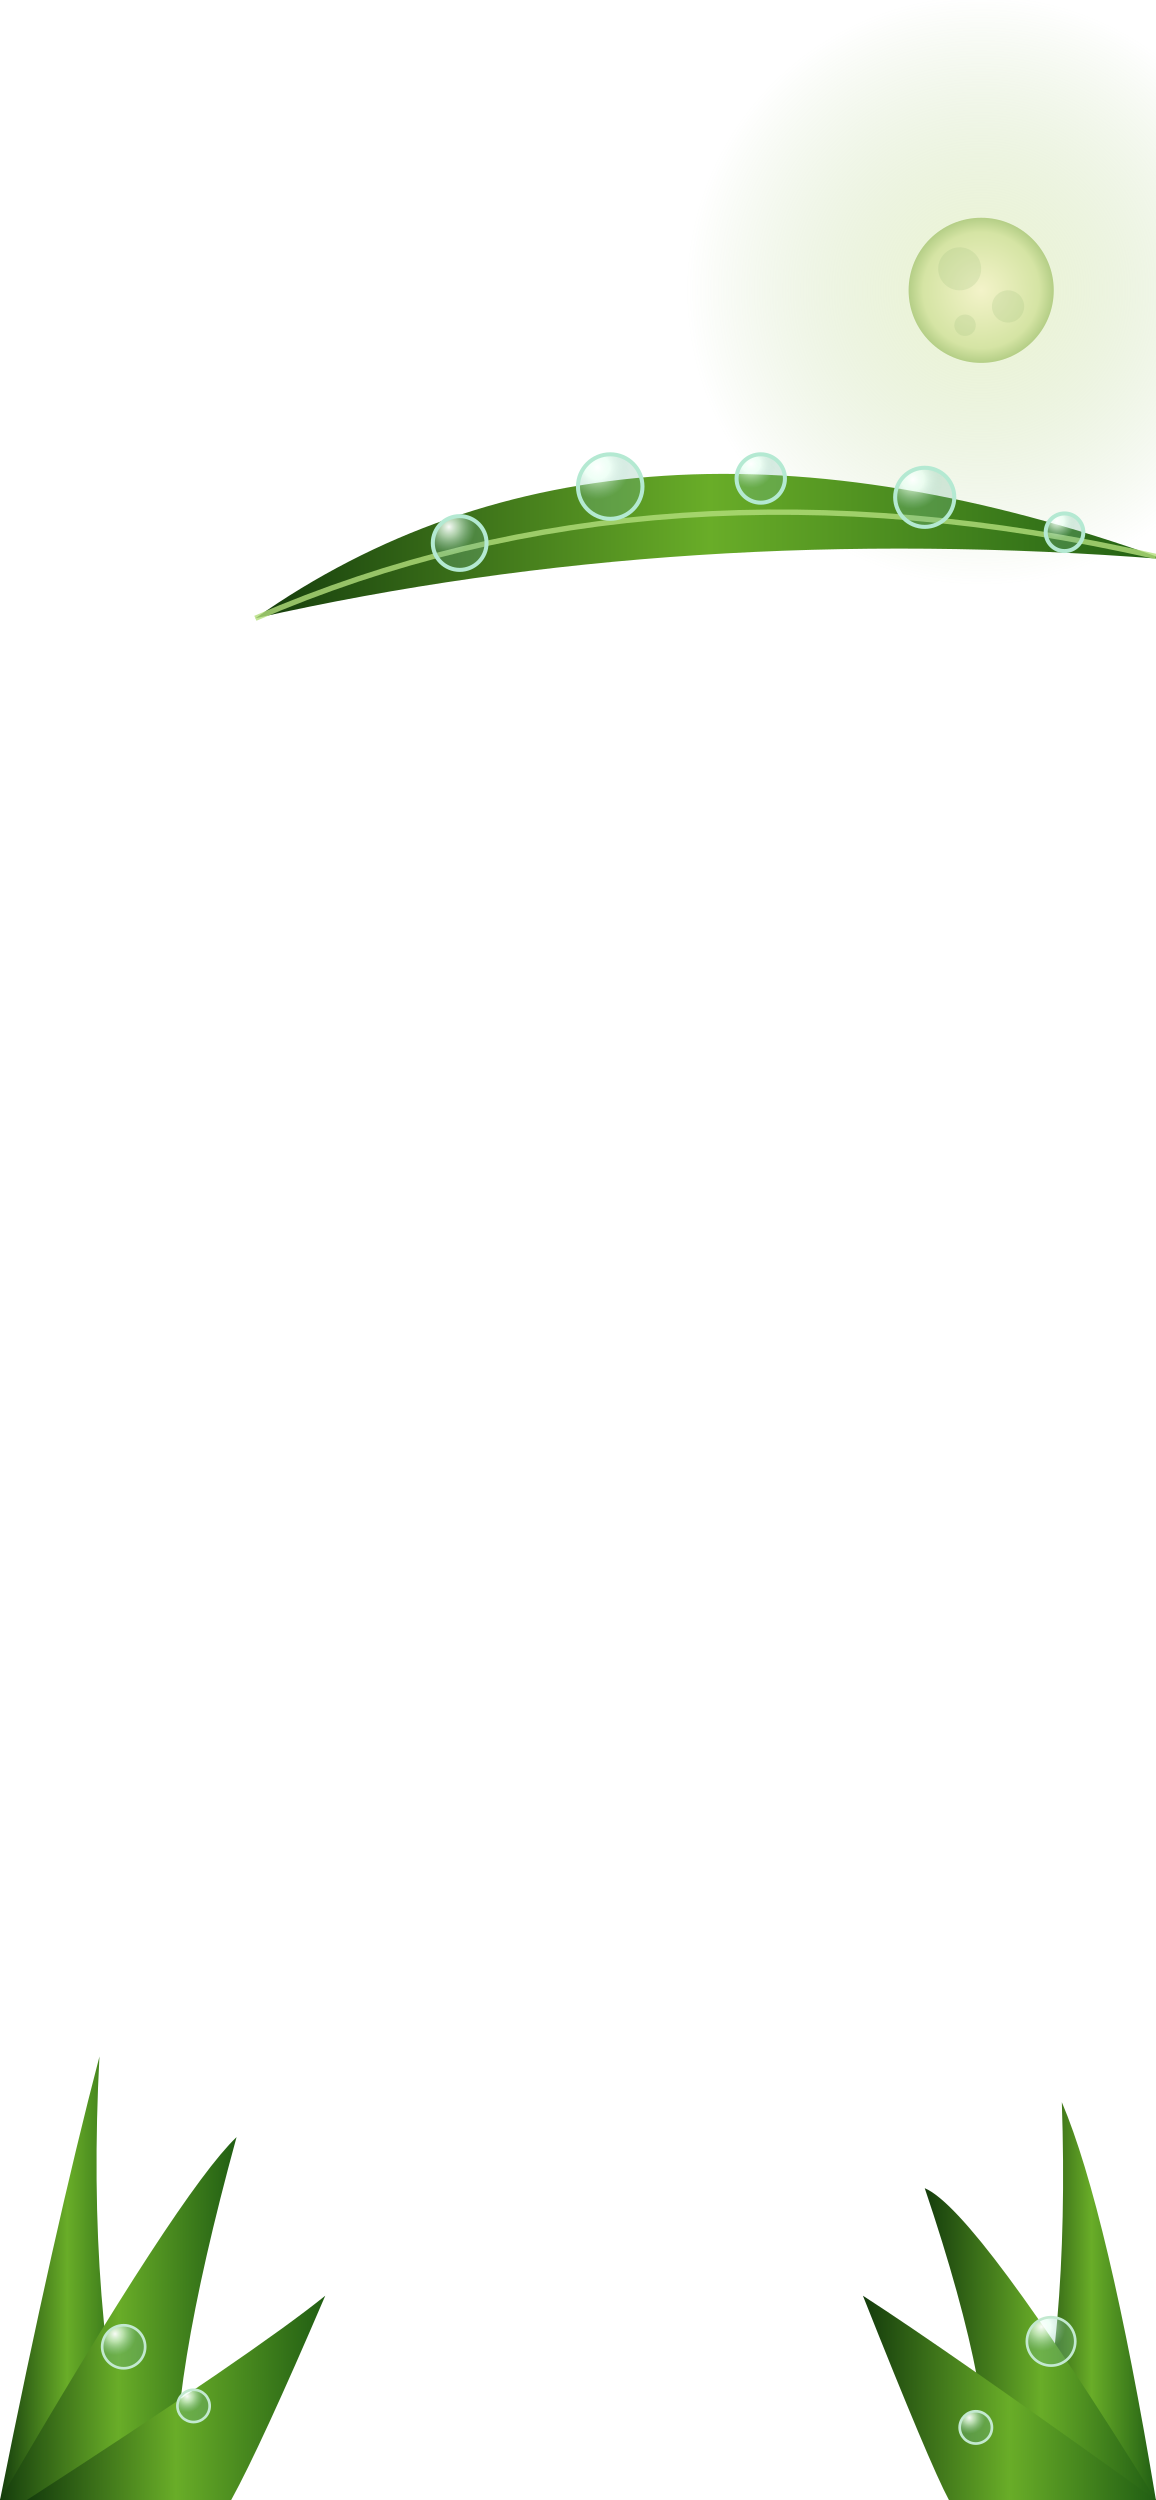
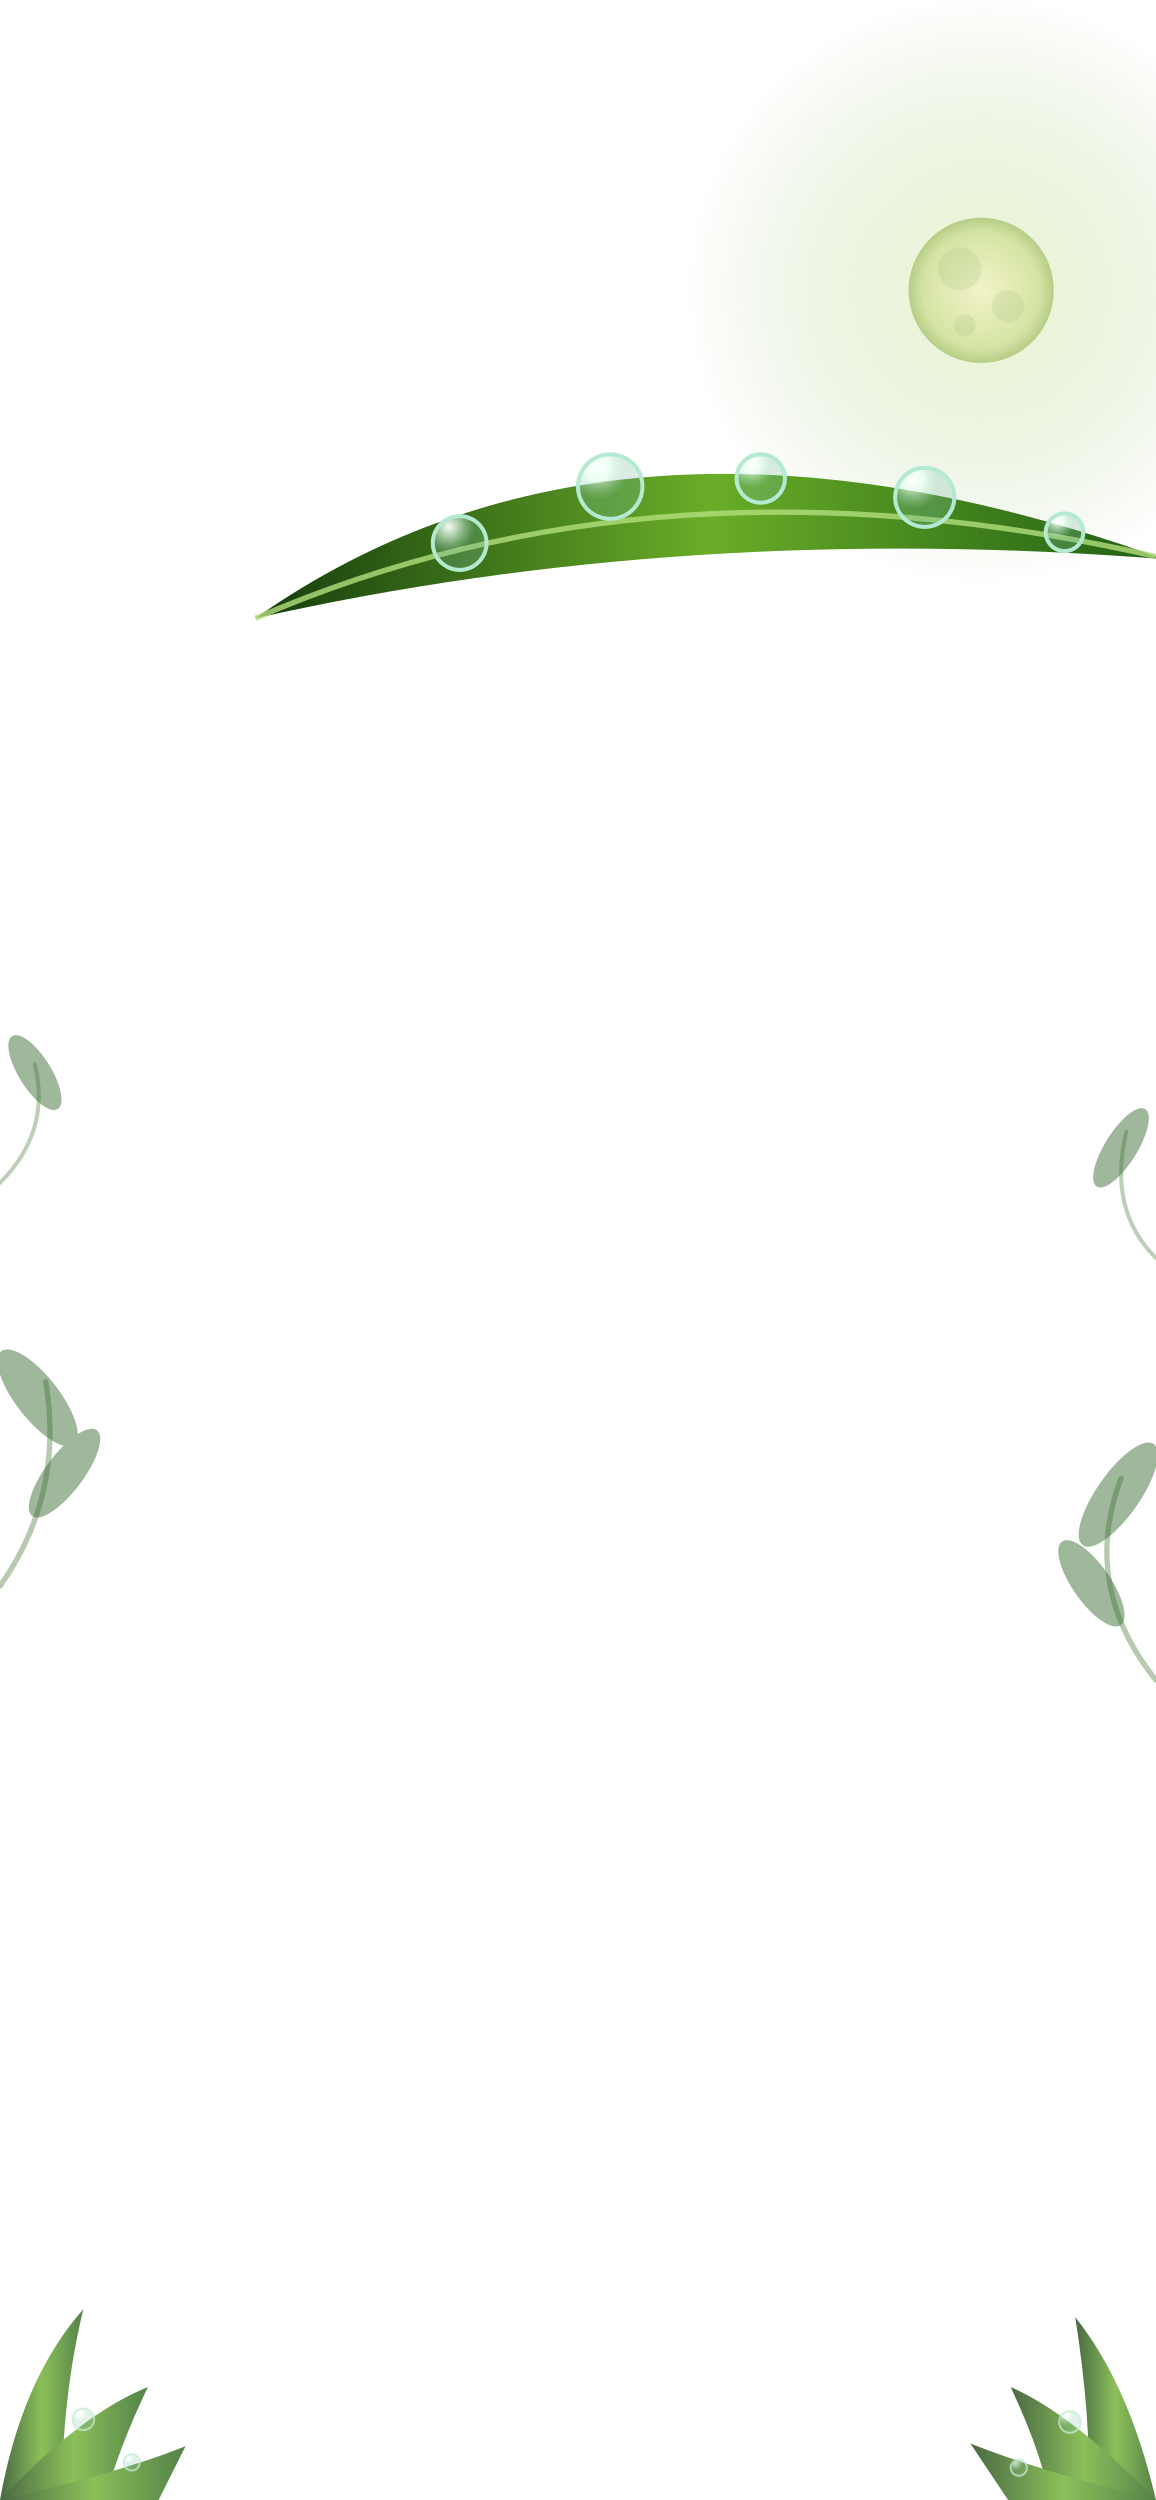
<svg xmlns="http://www.w3.org/2000/svg" viewBox="0 0 430 930" preserveAspectRatio="xMidYMid meet">
  <defs>
    <radialGradient id="gl">
      <stop stop-color="#d8e9a2" stop-opacity=".45" />
      <stop offset="1" stop-color="#8ab85d" stop-opacity="0" />
    </radialGradient>
    <radialGradient id="m">
      <stop stop-color="#f3f3c9" />
      <stop offset=".8" stop-color="#d5e4a4" />
      <stop offset="1" stop-color="#b4ce86" />
    </radialGradient>
    <linearGradient id="leaf">
      <stop stop-color="#143c0c" />
      <stop offset=".5" stop-color="#69ad28" />
      <stop offset="1" stop-color="#215e13" />
    </linearGradient>
    <radialGradient id="drop" cx=".3" cy=".2">
      <stop stop-color="#fff" stop-opacity=".96" />
      <stop offset=".38" stop-color="#e6fff1" stop-opacity=".65" />
      <stop offset="1" stop-color="#78bba0" stop-opacity=".28" />
    </radialGradient>
  </defs>
  <circle cx="365" cy="108" r="110" fill="url(#gl)" />
  <circle cx="365" cy="108" r="27" fill="url(#m)" />
  <g fill="#9fbf80" opacity=".22">
    <circle cx="357" cy="100" r="8" />
    <circle cx="375" cy="114" r="6" />
    <circle cx="359" cy="121" r="4" />
  </g>
  <path d="M95 230 Q230 135 433 208 Q255 194 95 230Z" fill="url(#leaf)" />
  <path d="M95 230 Q245 165 430 207" stroke="#b3df7c" stroke-width="2" fill="none" opacity=".8" />
  <g fill="url(#drop)" stroke="#b4e9d2" stroke-width="1.5">
    <circle cx="171" cy="202" r="10" />
    <circle cx="227" cy="181" r="12" />
    <circle cx="283" cy="178" r="9" />
    <circle cx="344" cy="185" r="11" />
    <circle cx="396" cy="198" r="7" />
  </g>
-   <g fill="url(#leaf)">
-     <path d="M0 930Q20 830 37 765Q32 860 50 930Z" />
-     <path d="M0 930Q67 815 88 795Q62 890 66 930Z" />
-     <path d="M10 930Q95 875 121 854Q97 910 86 930Z" />
-     <path d="M430 930Q412 822 395 782Q398 871 382 930Z" />
-     <path d="M430 930Q363 822 344 814Q372 897 366 930Z" />
-     <path d="M430 930Q352 874 321 854Q346 917 353 930Z" />
+   <g fill="none" stroke-linecap="round" opacity=".40">
+     <path d="M0 590 Q24 556 17 514 M430 625 Q402 590 417 550" stroke="#477b37" stroke-width="2" />
+     <path d="M0 440 Q19 421 13 396 M430 468 Q412 450 419 421" stroke="#59894a" stroke-width="1.5" />
  </g>
-   <g fill="url(#drop)" stroke="#c3e9d0" stroke-width="1">
-     <circle cx="46" cy="873" r="8" />
-     <circle cx="72" cy="895" r="6" />
-     <circle cx="391" cy="871" r="9" />
-     <circle cx="363" cy="903" r="6" />
+   <g fill="#376b31" opacity=".48">
+     <ellipse cx="14" cy="520" rx="8" ry="22" transform="rotate(-38 14 520)" />
+     <ellipse cx="24" cy="548" rx="7" ry="20" transform="rotate(37 24 548)" />
+     <ellipse cx="416" cy="556" rx="8" ry="23" transform="rotate(35 416 556)" />
+     <ellipse cx="406" cy="589" rx="7" ry="19" transform="rotate(-35 406 589)" />
+     <ellipse cx="13" cy="399" rx="6" ry="16" transform="rotate(-32 13 399)" />
+     <ellipse cx="417" cy="427" rx="6" ry="17" transform="rotate(32 417 427)" />
+   </g>
+   <g fill="url(#leaf)" opacity=".77">
+     <path d="M0 930 Q8 885 31 859 Q23 892 23 930Z" />
+     <path d="M0 930 Q30 898 55 888 Q44 911 39 930Z" />
+     <path d="M0 930 Q44 920 69 910 Q62 924 59 930Z" />
+     <path d="M430 930 Q420 887 400 862 Q406 900 405 930Z" />
+     <path d="M430 930 Q399 898 376 888 Q389 916 390 930Z" />
+     <path d="M430 930 Q386 919 361 909 Q371 924 375 930Z" />
+   </g>
+   <g fill="url(#drop)" stroke="#c3e9d0" stroke-width=".8" opacity=".75">
+     <circle cx="31" cy="900" r="4" />
+     <circle cx="49" cy="916" r="3" />
+     <circle cx="398" cy="901" r="4" />
+     <circle cx="379" cy="918" r="3" />
  </g>
</svg>
